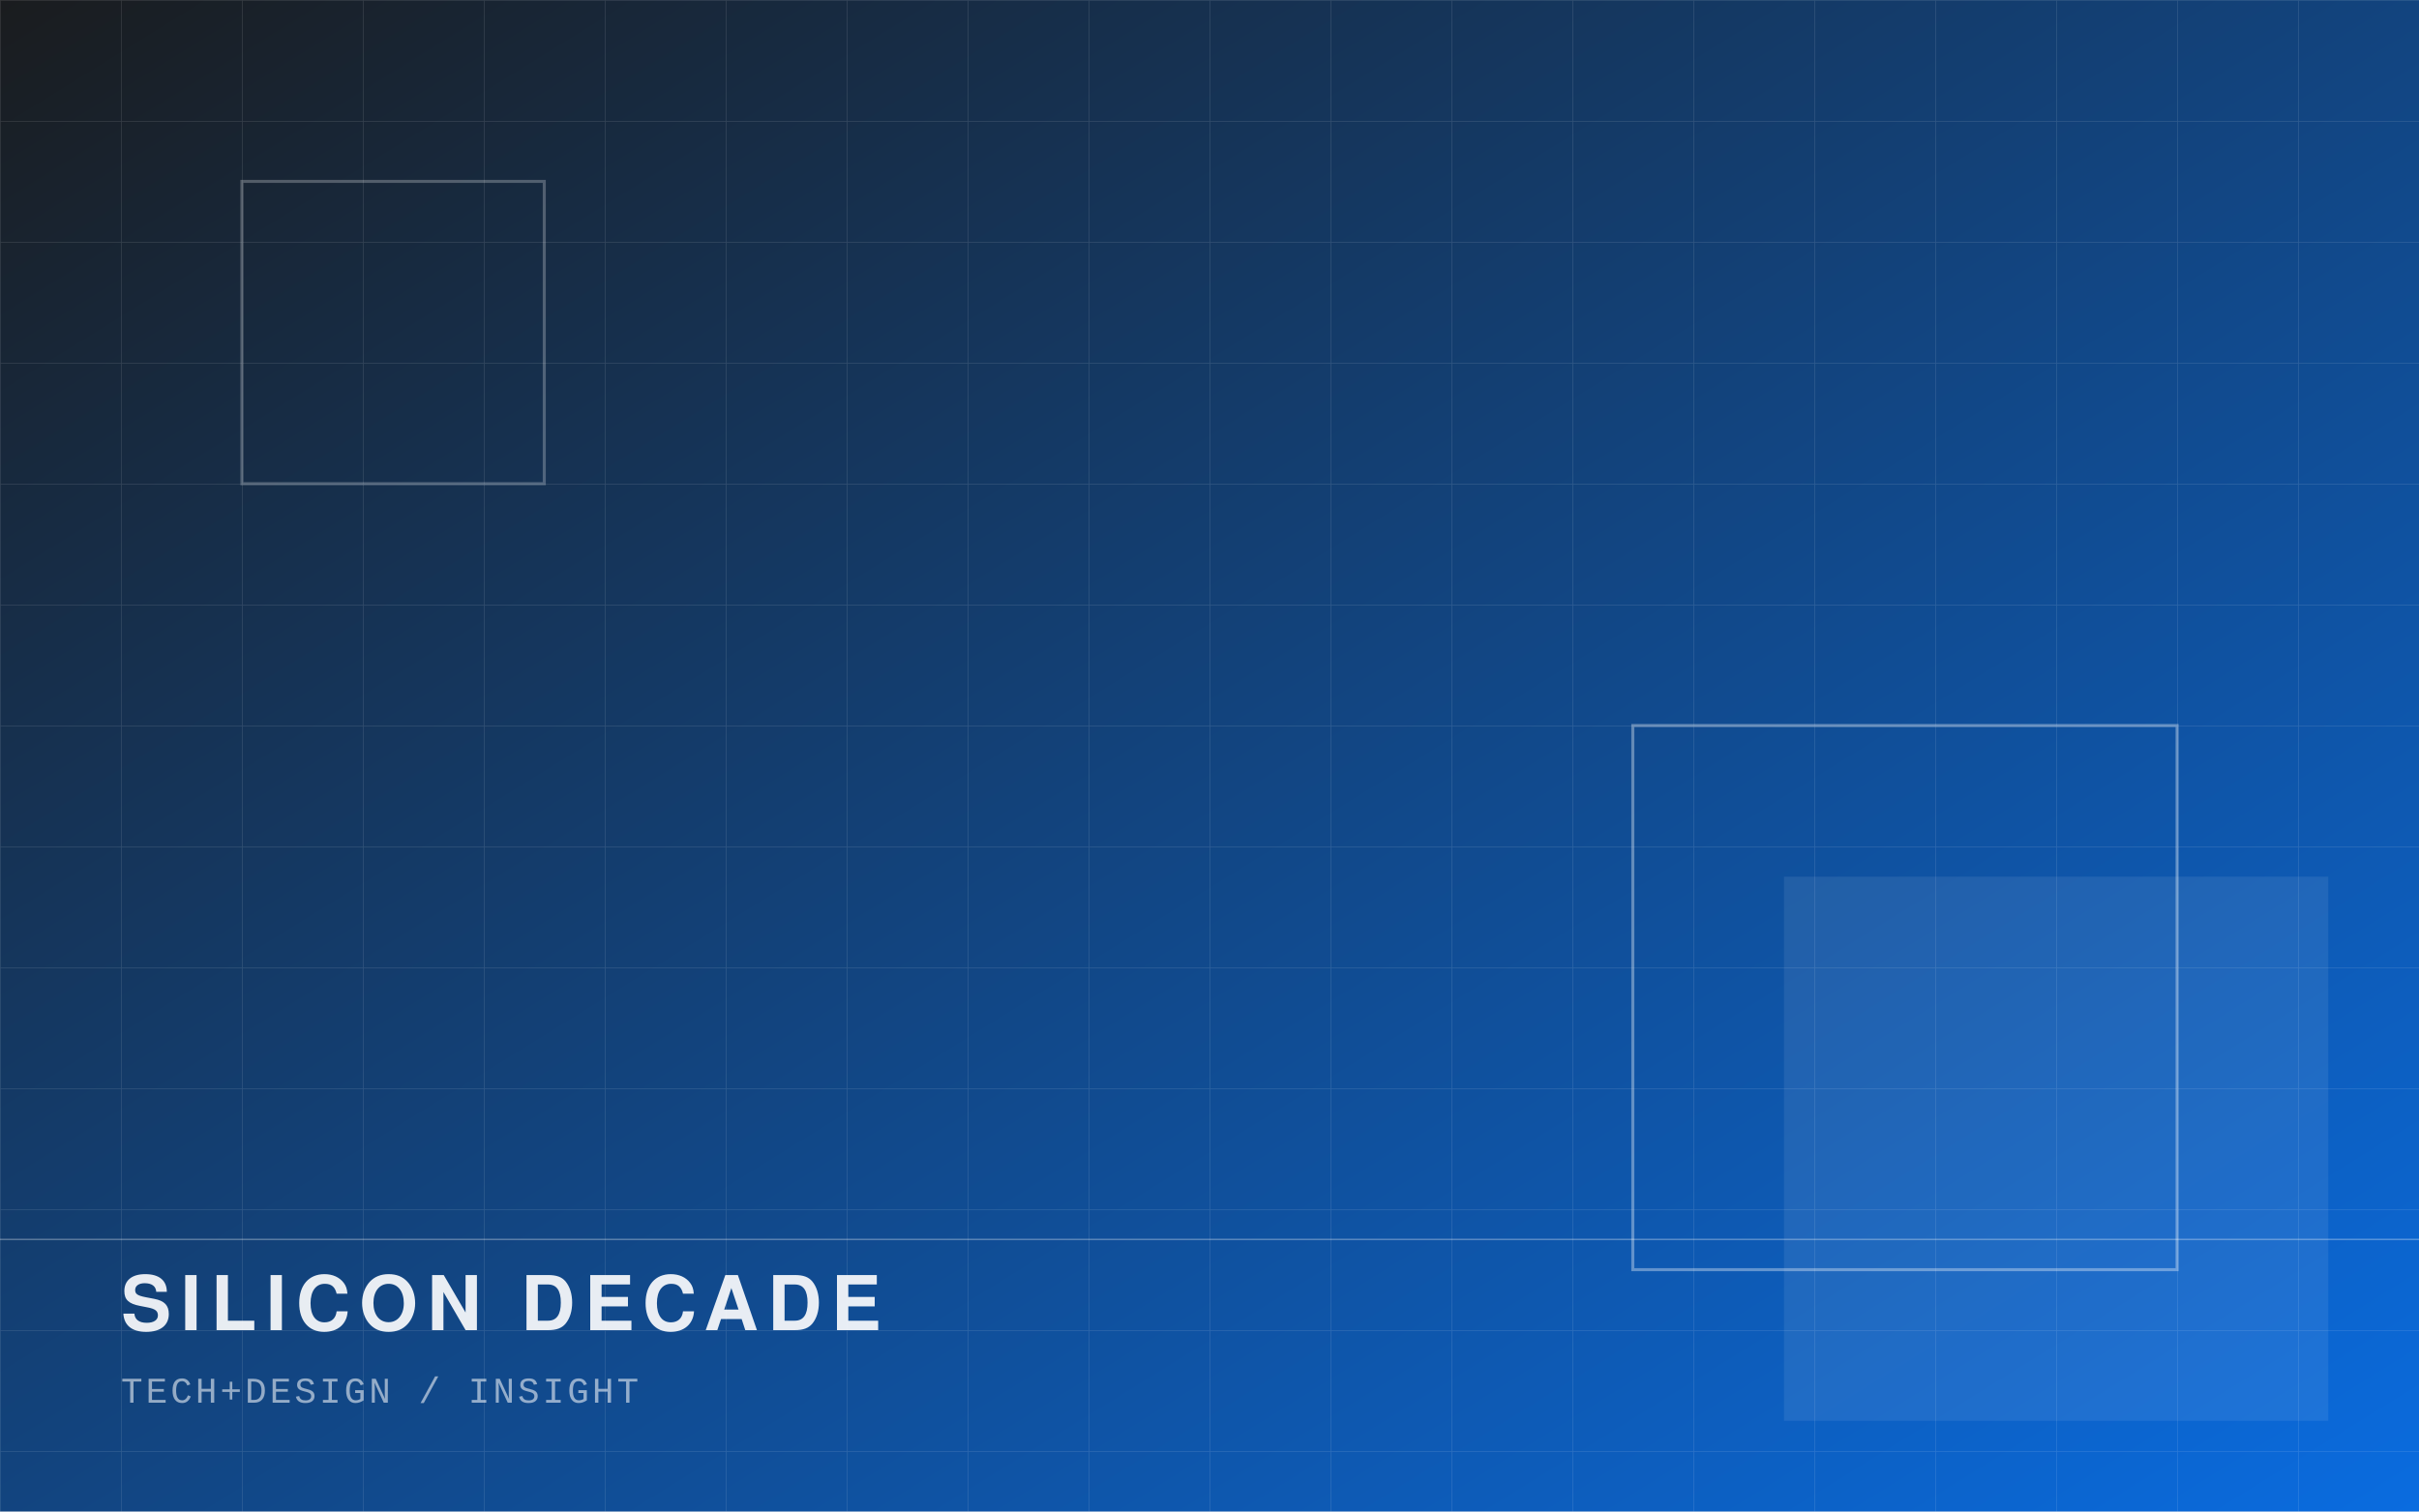
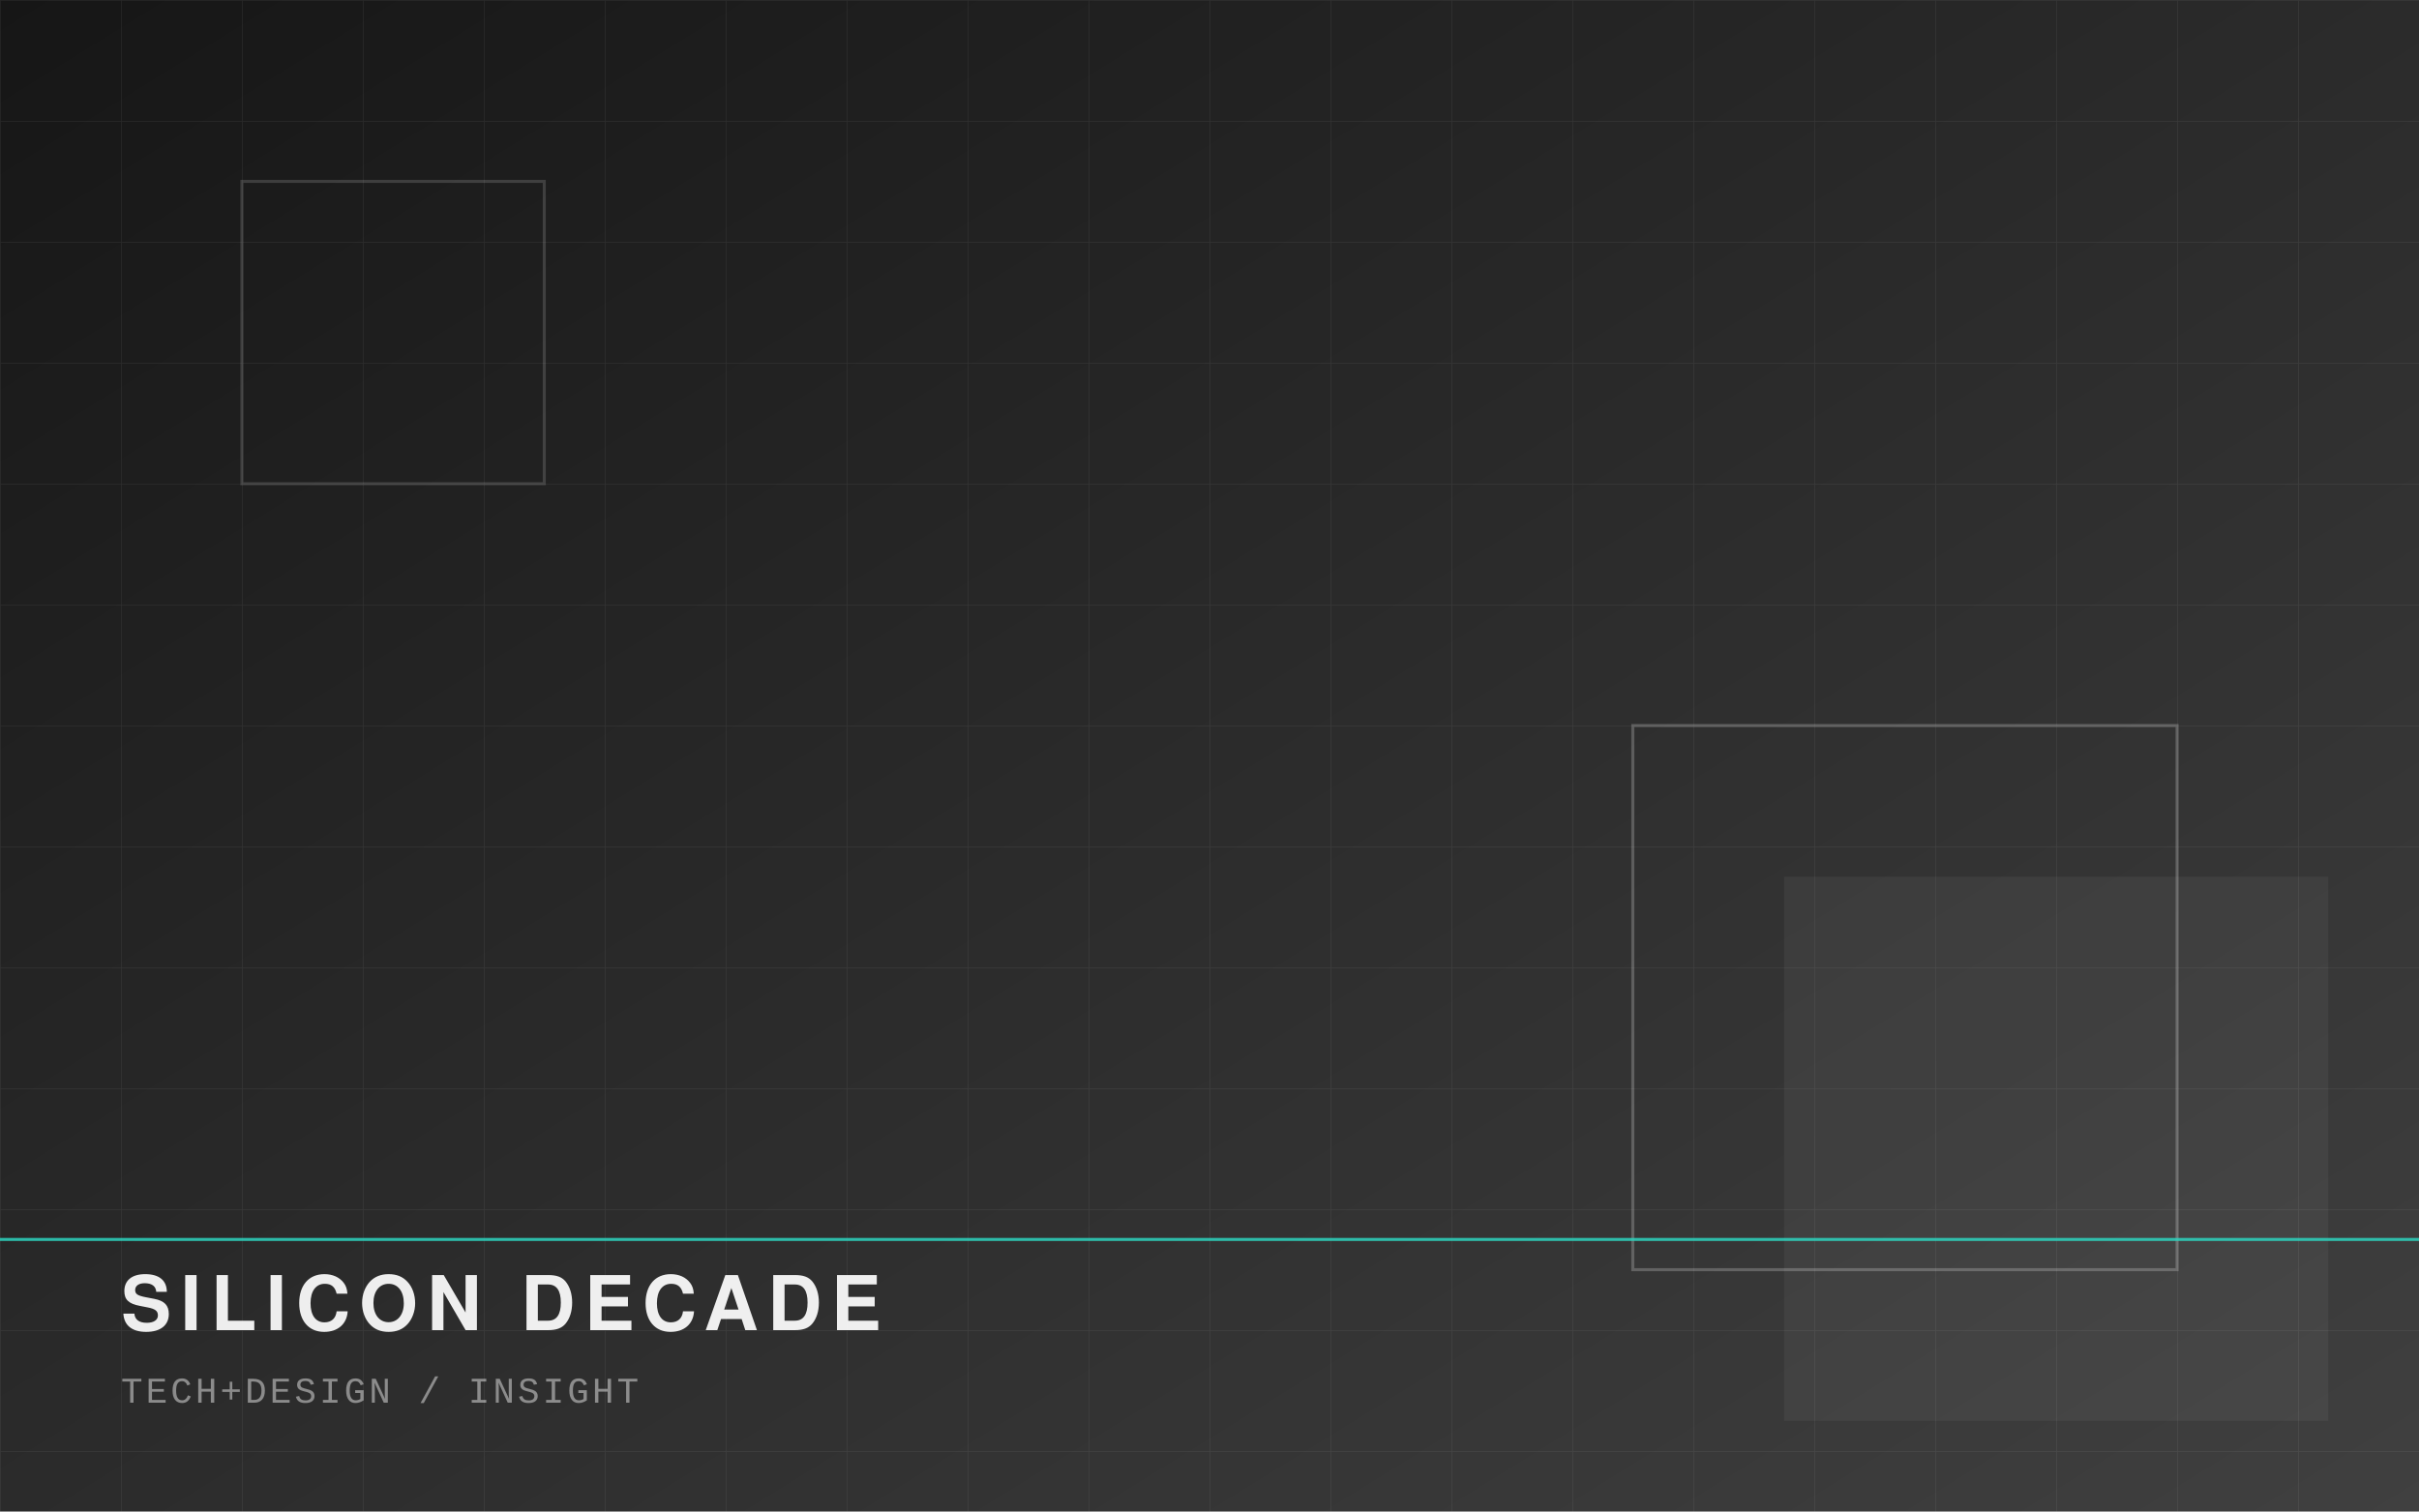
<svg xmlns="http://www.w3.org/2000/svg" width="1600" height="1000" viewBox="0 0 1600 1000">
  <defs>
    <linearGradient id="g" x1="0%" y1="0%" x2="100%" y2="100%">
-       <stop offset="0%" stop-color="#1a1c1e" />
-       <stop offset="100%" stop-color="#0a6ce0" />
+       <stop offset="0%" stop-color="#161616" />
+       <stop offset="100%" stop-color="#404040" />
    </linearGradient>
    <pattern id="grid" width="80" height="80" patternUnits="userSpaceOnUse">
-       <path d="M 80 0 L 0 0 0 80" fill="none" stroke="#ffffff" stroke-opacity="0.12" stroke-width="1" />
+       <path d="M 80 0 L 0 0 0 80" fill="none" stroke="#ffffff" stroke-opacity="0.07" stroke-width="1" />
    </pattern>
  </defs>
  <rect width="1600" height="1000" fill="url(#g)" />
  <rect width="1600" height="1000" fill="url(#grid)" />
-   <rect x="1080" y="480" width="360" height="360" fill="none" stroke="#ffffff" stroke-opacity="0.35" stroke-width="2" />
-   <rect x="1180" y="580" width="360" height="360" fill="#ffffff" opacity="0.08" />
-   <rect x="160" y="120" width="200" height="200" fill="none" stroke="#ffffff" stroke-opacity="0.25" stroke-width="2" />
-   <line x1="0" y1="820" x2="1600" y2="820" stroke="#ffffff" stroke-opacity="0.3" stroke-width="1" />
-   <text x="80" y="880" font-family="Helvetica, Arial, sans-serif" font-size="50" font-weight="bold" letter-spacing="6" fill="#ffffff" opacity="0.9">SILICON DECADE</text>
-   <text x="80" y="928" font-family="Courier New, monospace" font-size="24" letter-spacing="2" fill="#ffffff" opacity="0.55">TECH+DESIGN / INSIGHT</text>
+   <rect x="1080" y="480" width="360" height="360" fill="none" stroke="#ffffff" stroke-opacity="0.22" stroke-width="2" />
+   <rect x="1180" y="580" width="360" height="360" fill="#ffffff" opacity="0.05" />
+   <rect x="160" y="120" width="200" height="200" fill="none" stroke="#ffffff" stroke-opacity="0.15" stroke-width="2" />
+   <line x1="0" y1="820" x2="1600" y2="820" stroke="#2dd4bf" stroke-opacity="0.85" stroke-width="2" />
+   <text x="80" y="880" font-family="Helvetica, Arial, sans-serif" font-size="50" font-weight="bold" letter-spacing="6" fill="#ffffff" opacity="0.92">SILICON DECADE</text>
+   <text x="80" y="928" font-family="Courier New, monospace" font-size="24" letter-spacing="2" fill="#ffffff" opacity="0.45">TECH+DESIGN / INSIGHT</text>
</svg>
